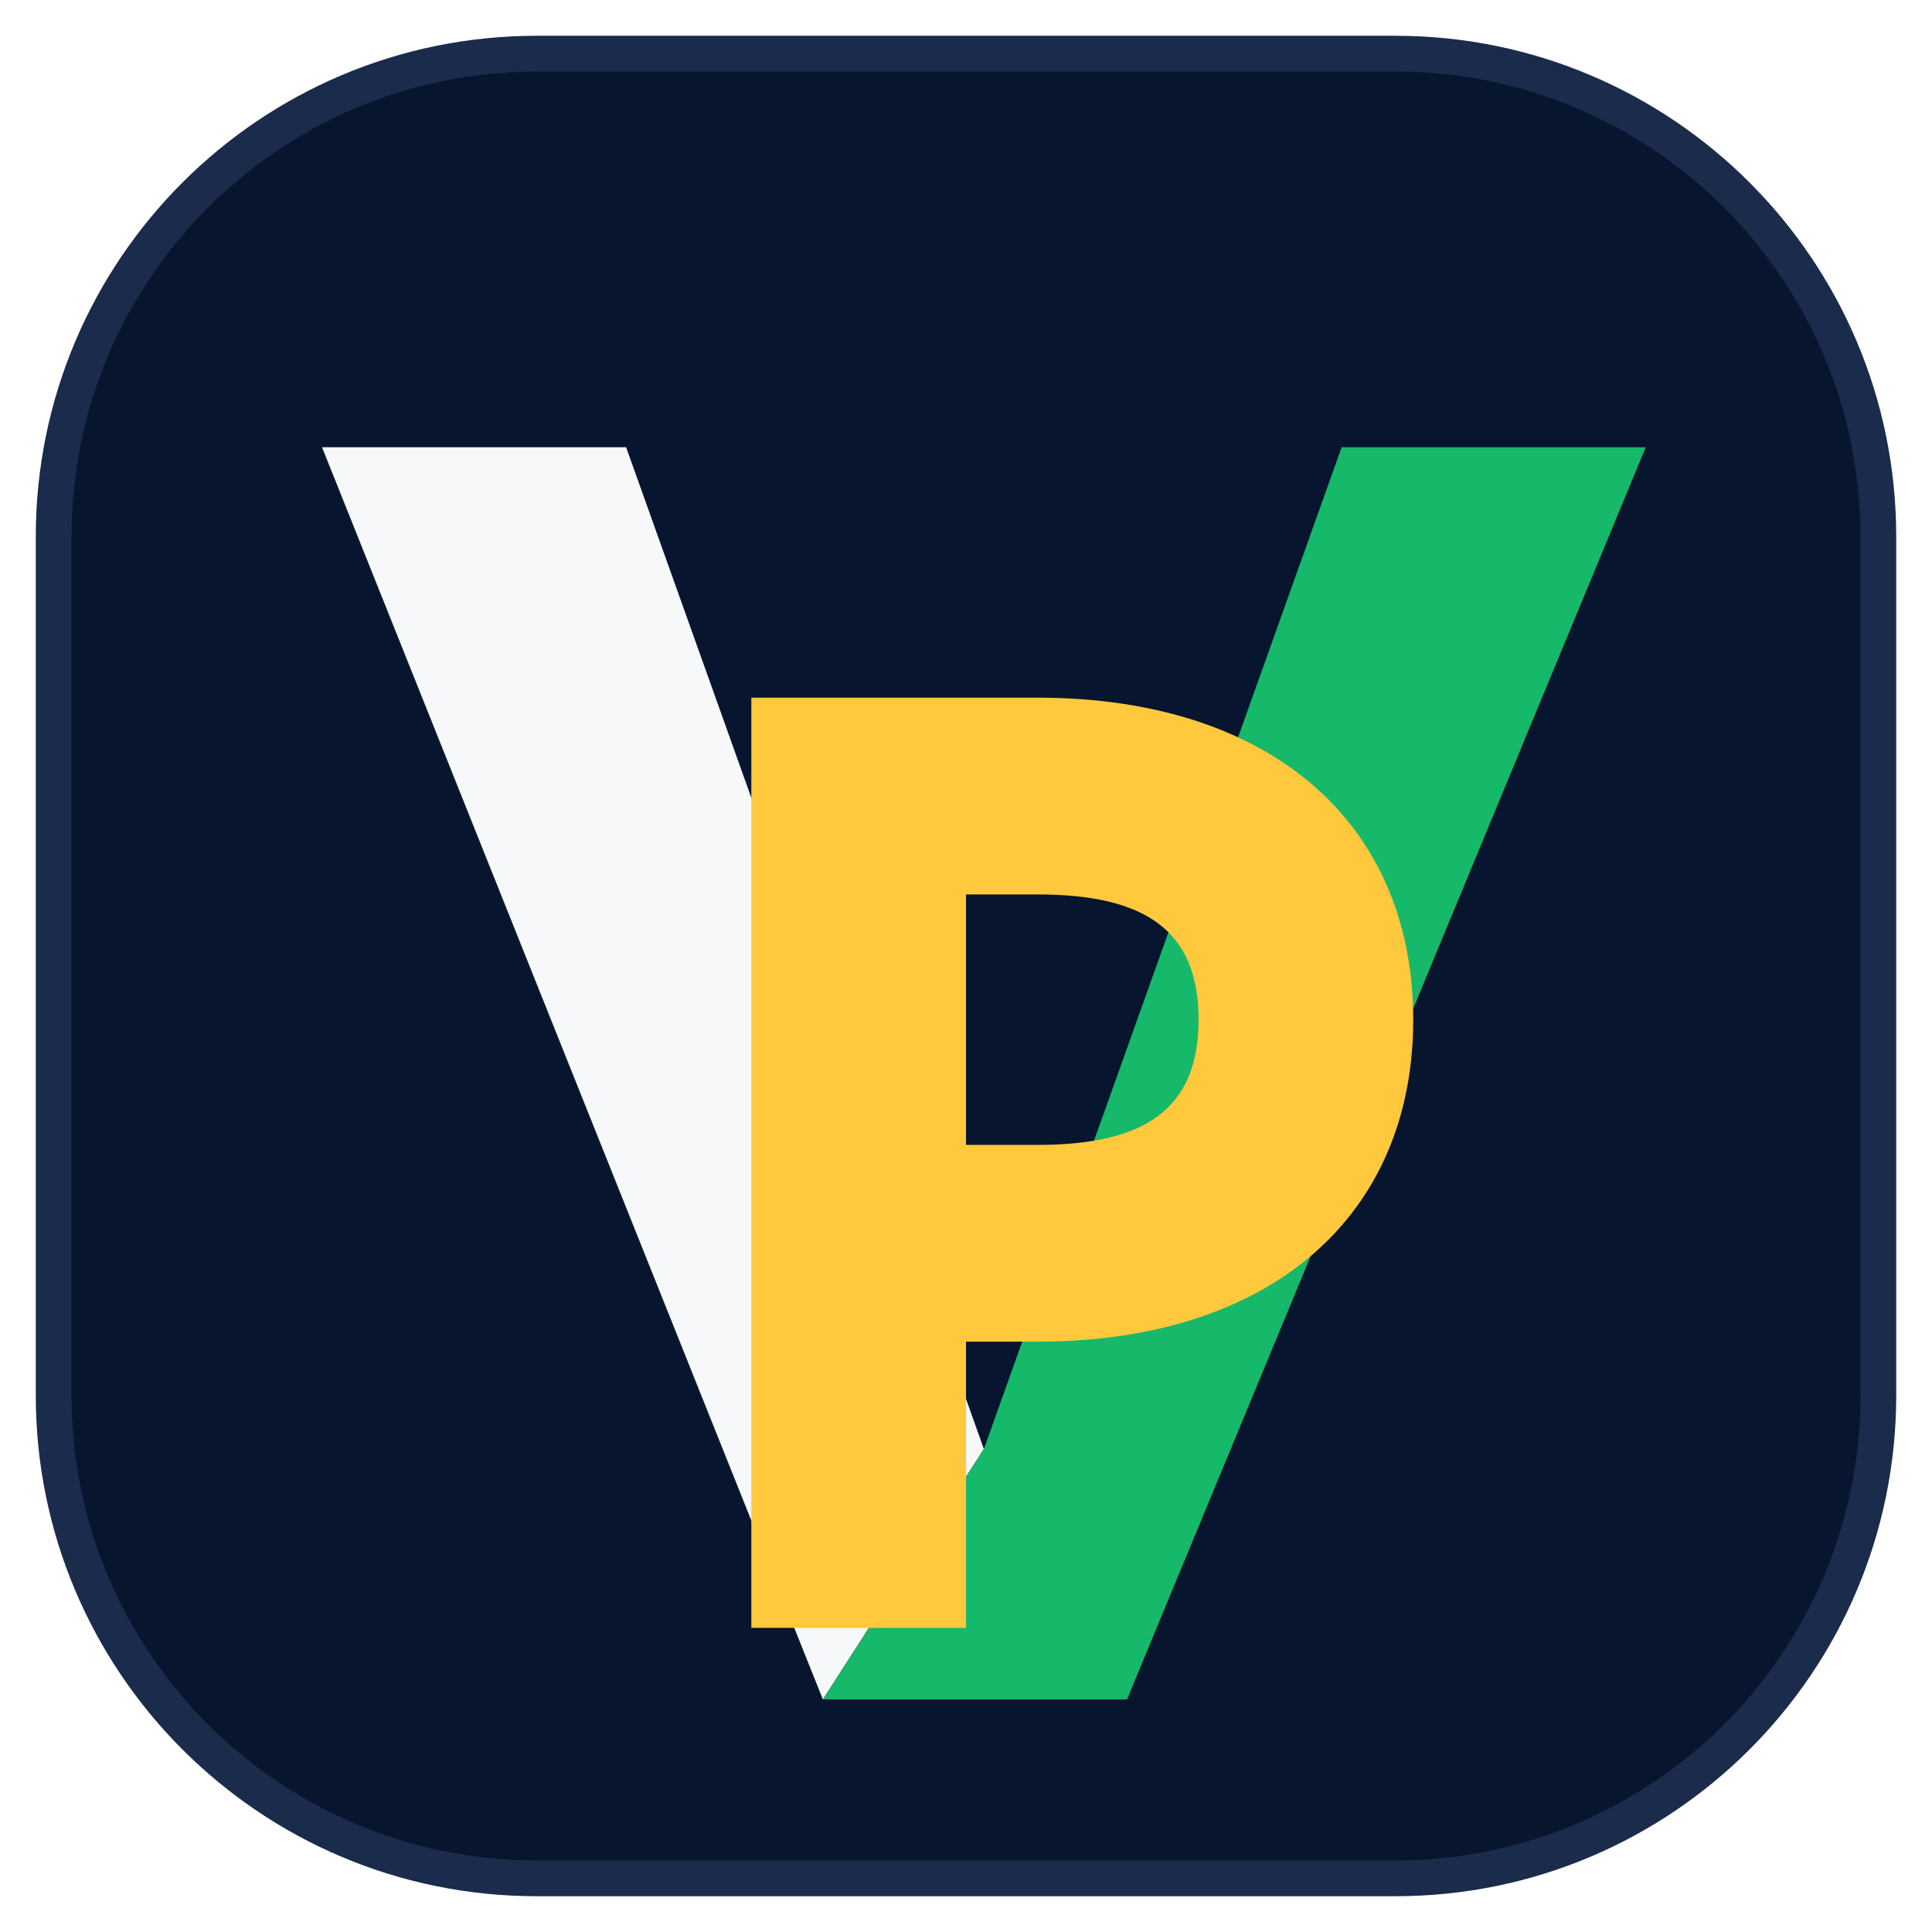
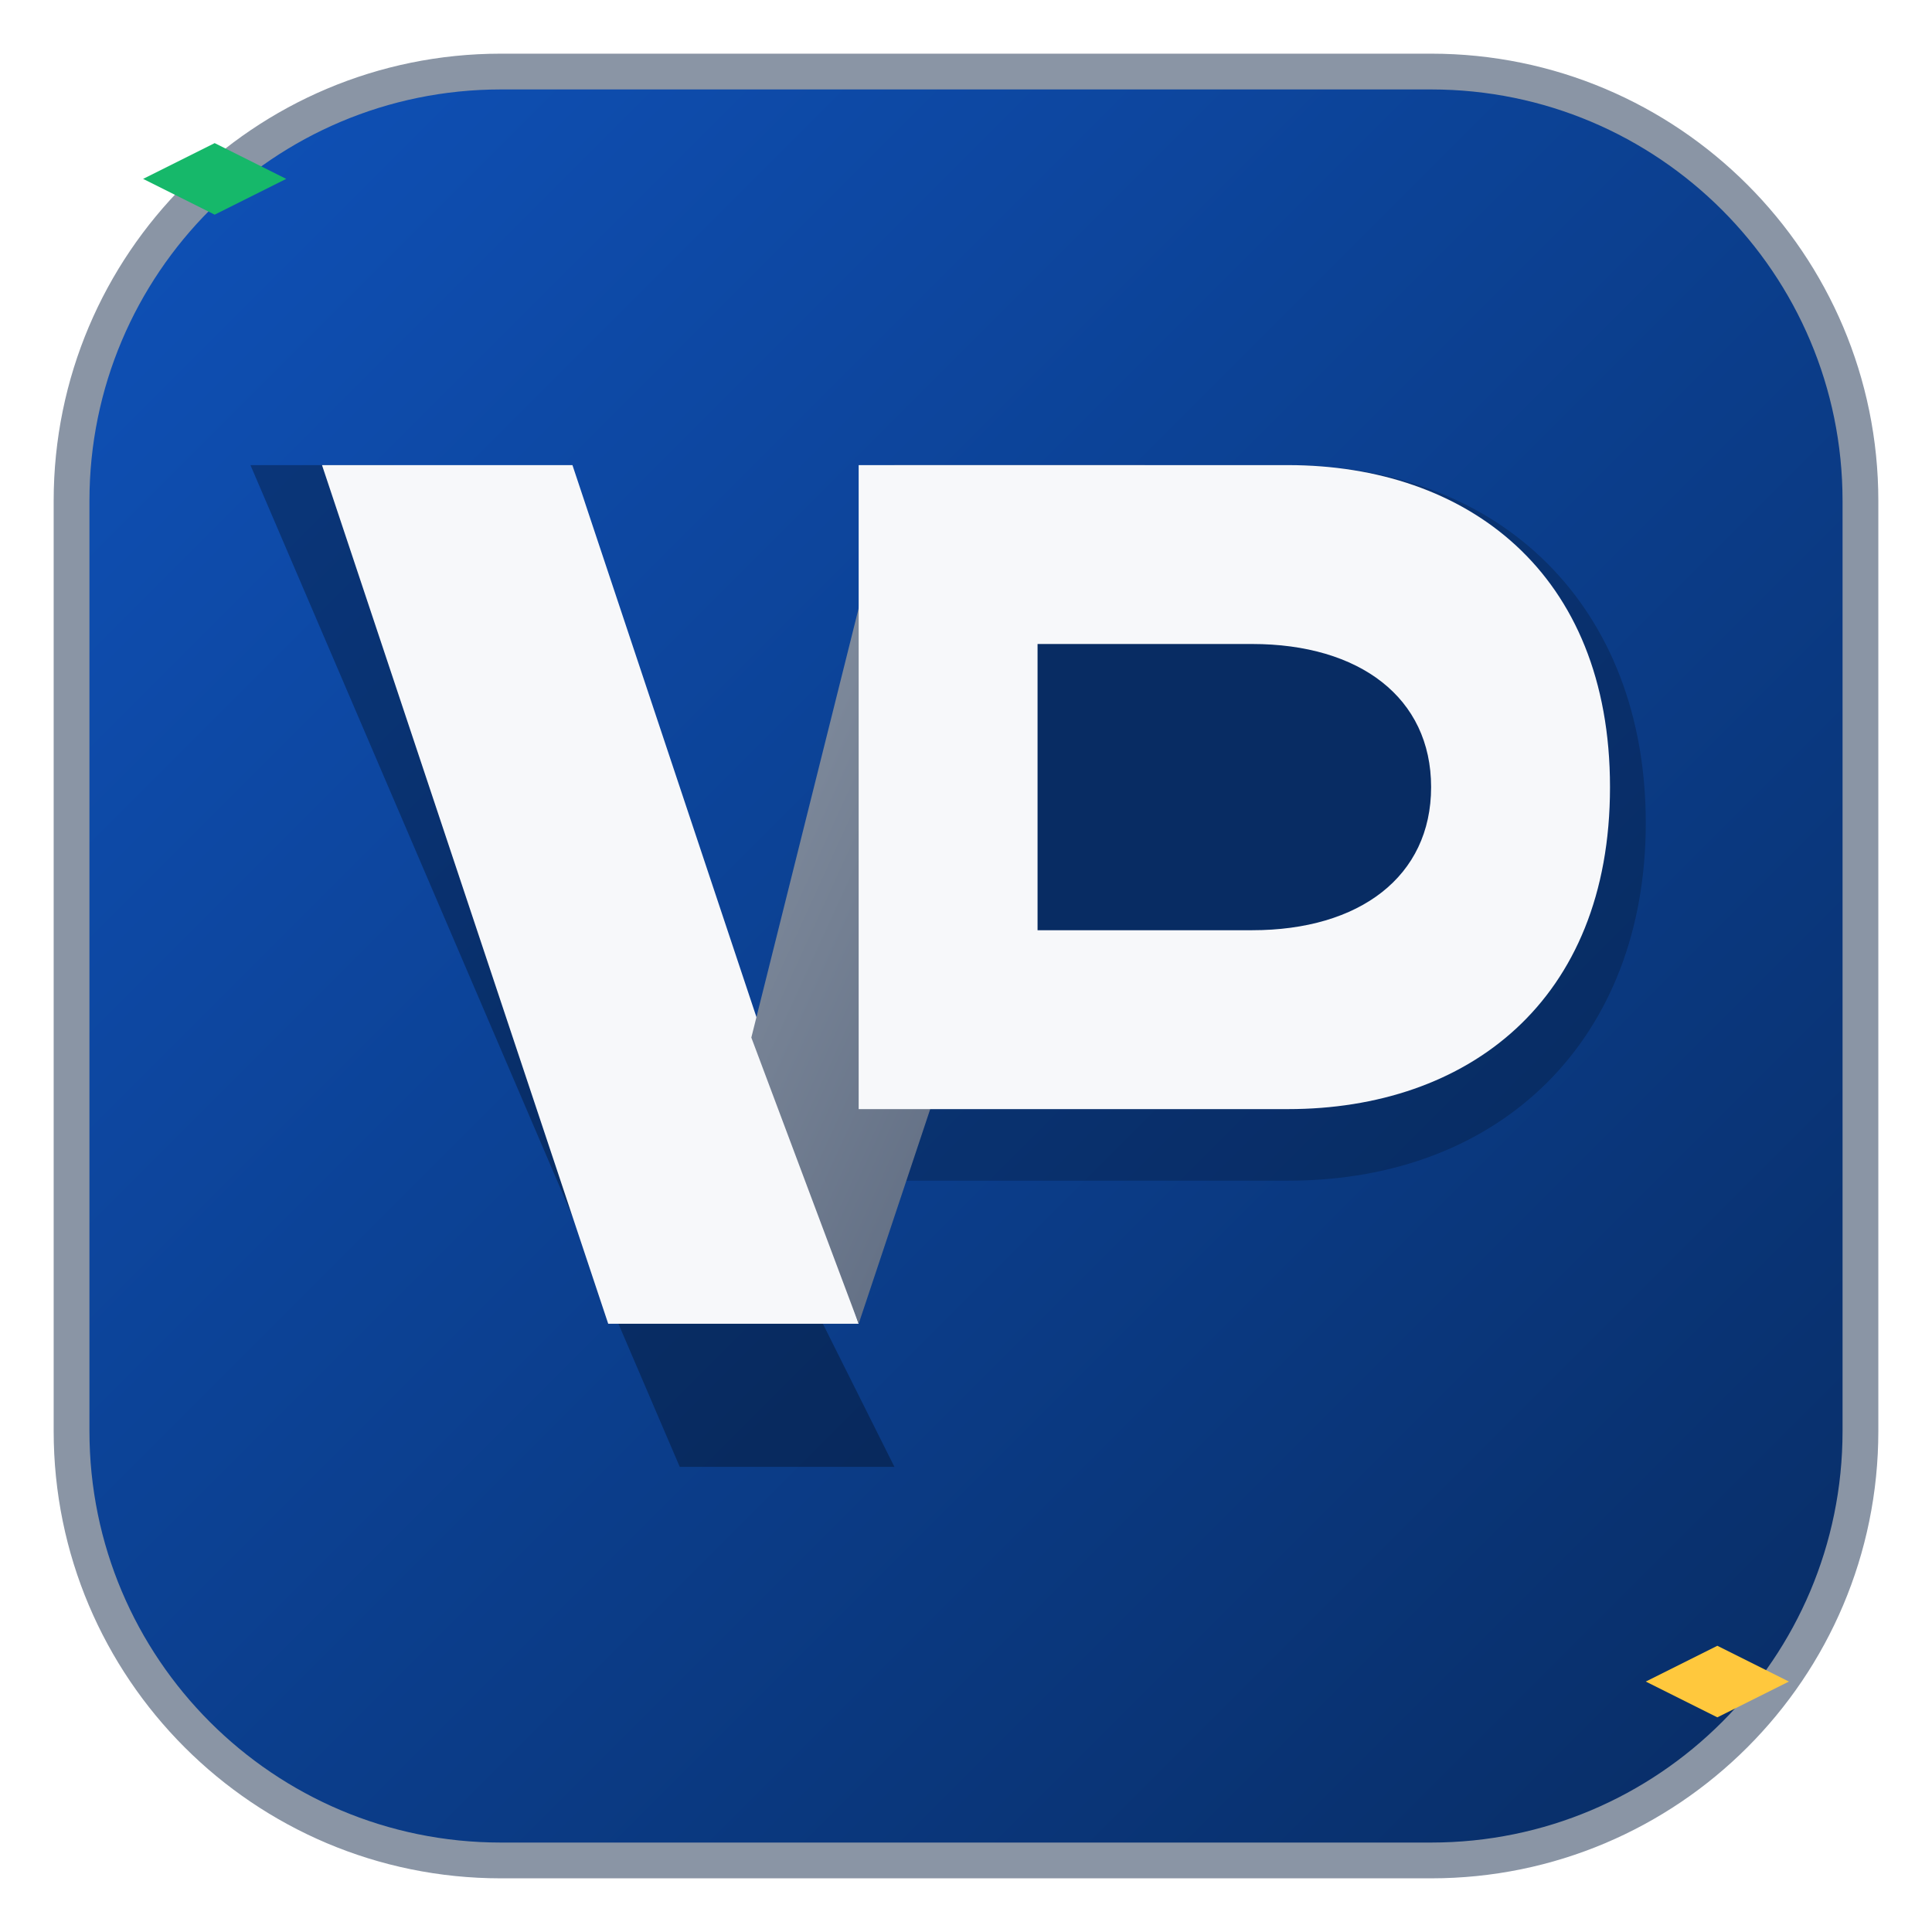
<svg xmlns="http://www.w3.org/2000/svg" viewBox="0 0 108 108" role="img" aria-labelledby="title desc">
-   <rect x="3" y="3" width="102" height="102" rx="27" fill="#08152E" stroke="#1B2B4C" stroke-width="2" />
-   <path d="M18 25h17l20 56-9 14z" fill="#F7F8FA" />
-   <path d="M55 81 75 25h17L63 95H46z" fill="#16B86A" />
-   <path fill="#FFC83D" fill-rule="evenodd" d="M42 39h16c13 0 21 7 21 18s-8 18-21 18h-4v16H42V39Zm12 11v14h4c6 0 9-2 9-7s-3-7-9-7h-4Z" />
+   <defs>
+     <linearGradient id="safireGrad" x1="0%" y1="0%" x2="100%" y2="100%">
+       <stop offset="0%" stop-color="#0F52BA" />
+       <stop offset="100%" stop-color="#082c63" />
+     </linearGradient>
+     <linearGradient id="grayGrad" x1="0%" y1="0%" x2="100%" y2="100%">
+       <stop offset="0%" stop-color="#8A95A5" />
+       <stop offset="100%" stop-color="#4F5D75" />
+     </linearGradient>
+   </defs>
+   <rect x="4" y="4" width="100" height="100" rx="24" ry="24" fill="url(#safireGrad)" stroke="#8A95A5" stroke-width="2" />
+   <path d="M22 26 L50 82 L38 82 L14 26 Z" fill="#000000" opacity="0.3" />
+   <path d="M50 26 H72 C84 26 92 34 92 46 C92 58 84 66 72 66 H50 Z" fill="#000000" opacity="0.2" />
+   <path d="M18 26 H32 L48 74 H34 Z" fill="#F7F8FA" />
+   <path d="M48 74 L64 26 H50 L42 58 Z" fill="url(#grayGrad)" />
+   <path d="M48 26 H72 C82 26 90 32 90 44 C90 56 82 62 72 62 H48 Z" fill="#F7F8FA" fill-rule="evenodd" />
+   <path d="M58 36 H70 C76 36 80 39 80 44 C80 49 76 52 70 52 H58 Z" fill="#082c63" />
+   <path d="M12 12 L16 10 L12 8 L8 10 Z" fill="#16B86A" />
+   <path d="M96 96 L100 94 L96 92 L92 94 Z" fill="#FFC83D" />
</svg>
